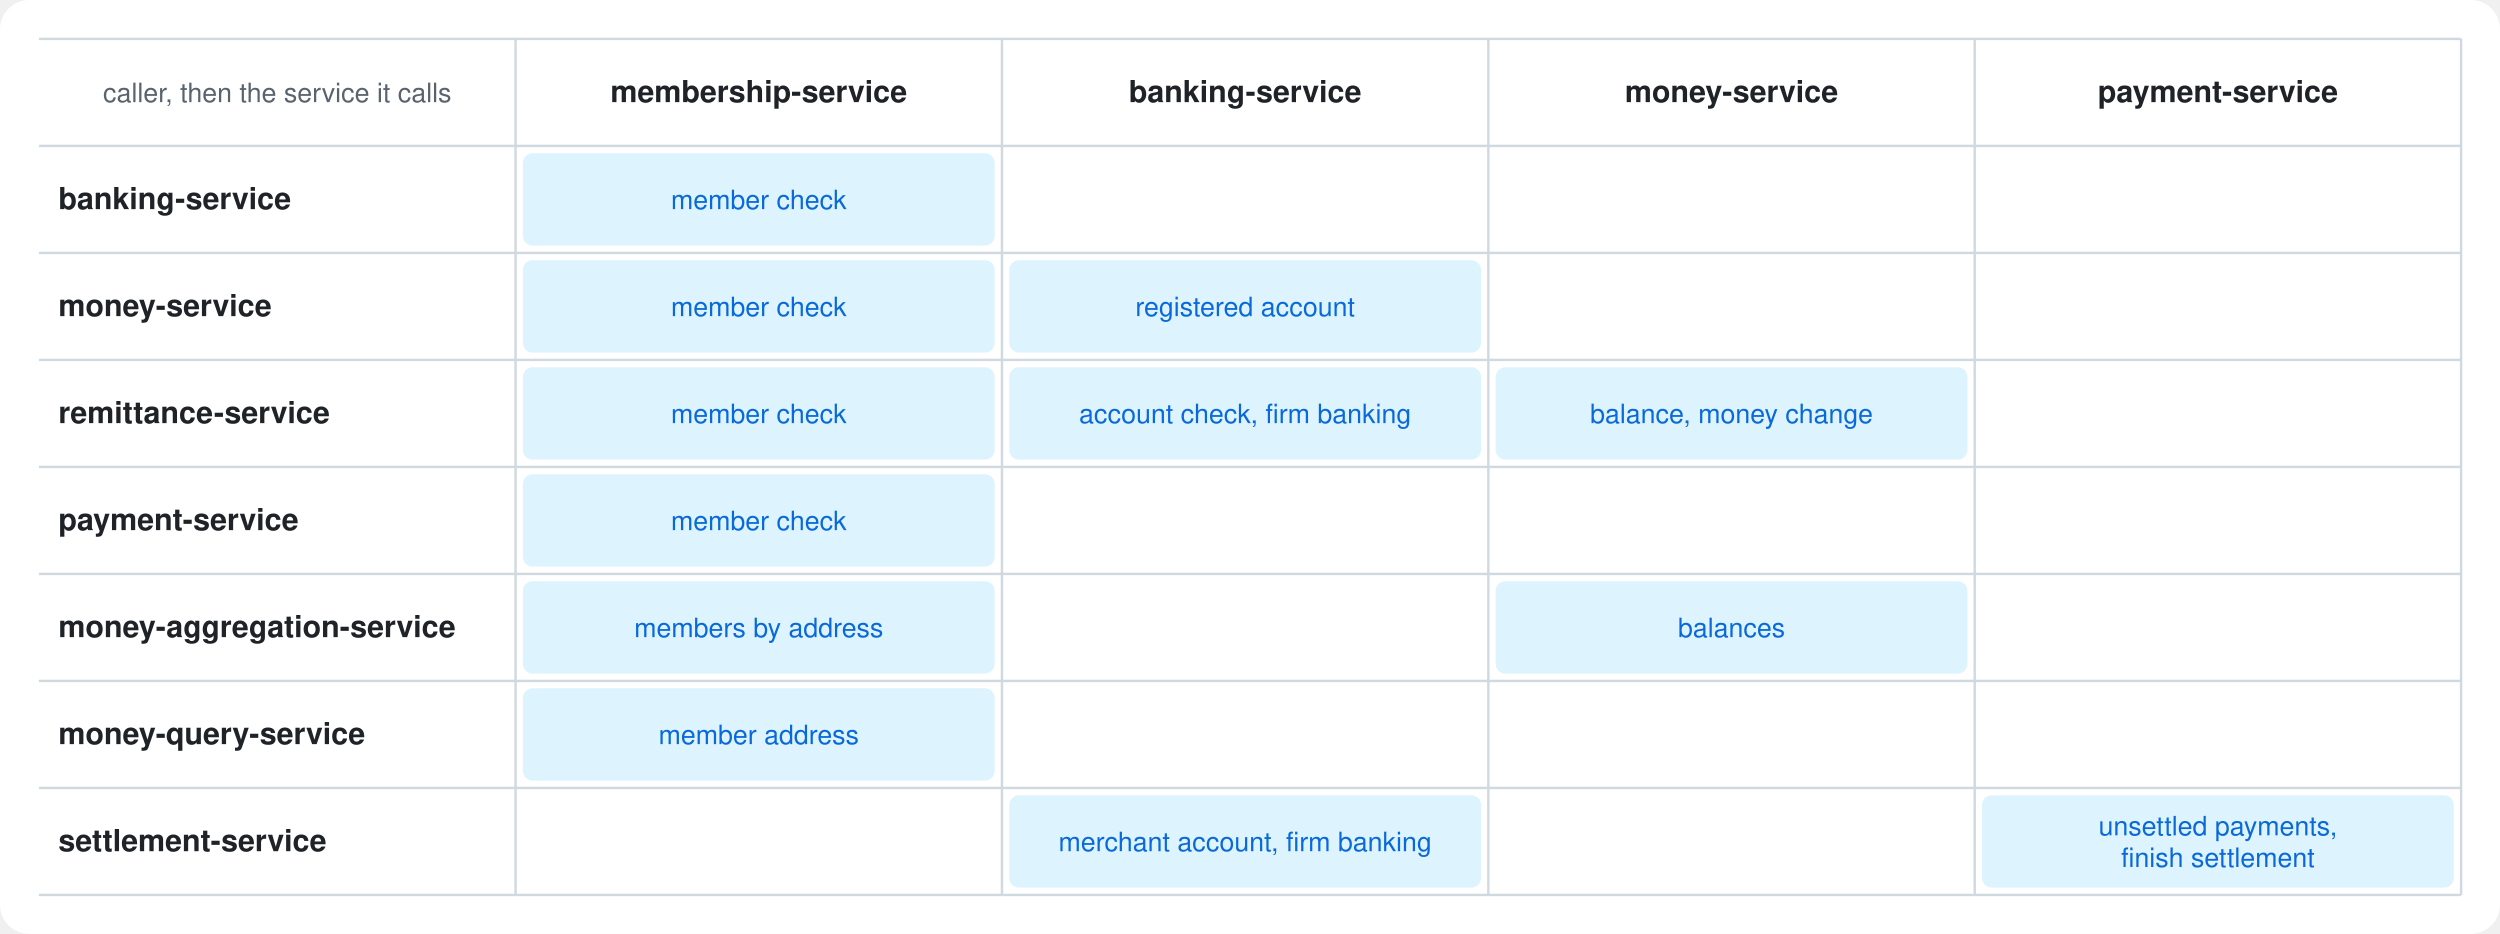
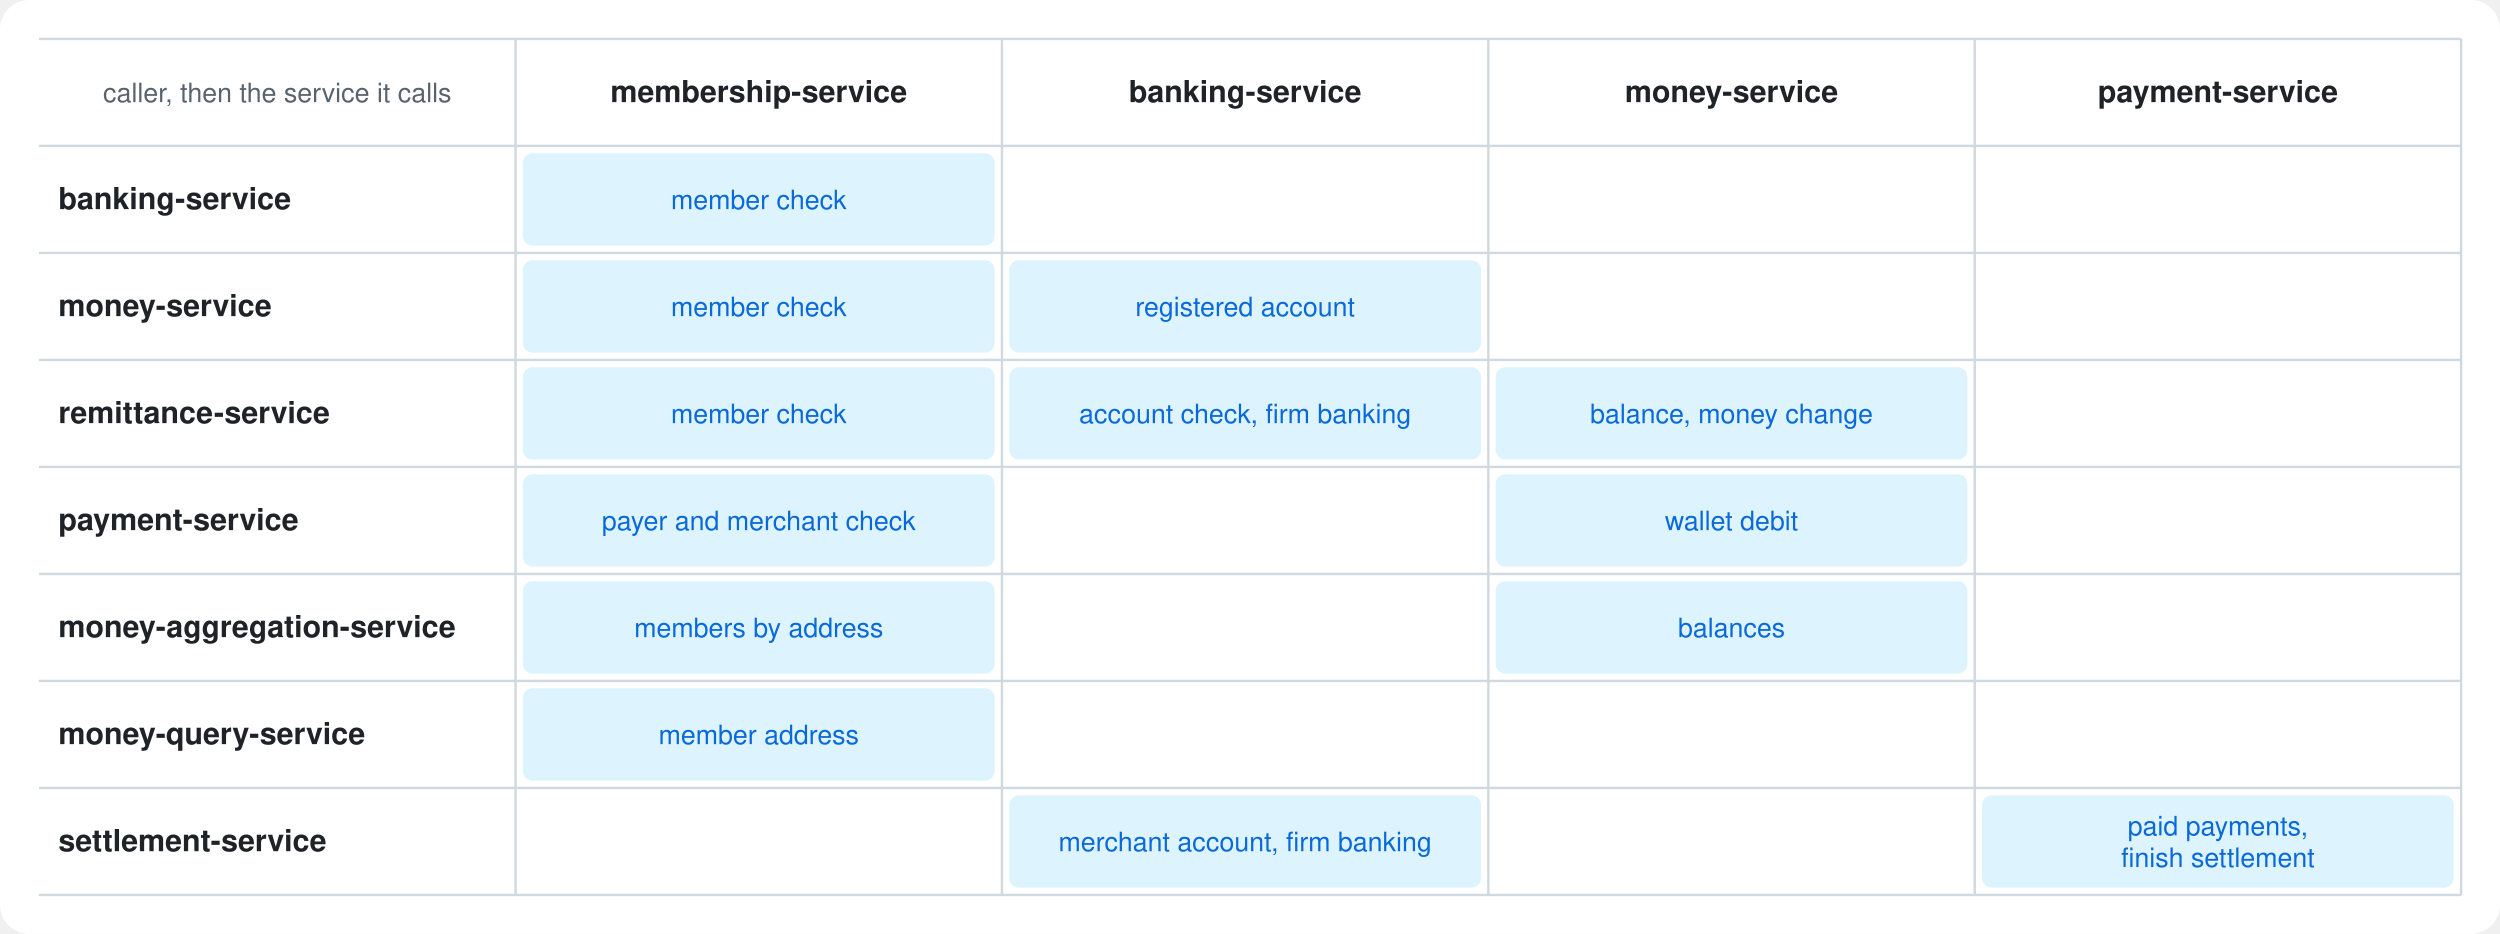
<svg xmlns="http://www.w3.org/2000/svg" viewBox="0 0 1028 384" width="1028" height="384" role="img" aria-labelledby="title desc" font-family="-apple-system,BlinkMacSystemFont,Segoe UI,Helvetica,Arial,sans-serif">
  <style>
.bg{fill:#ffffff}
.box{fill:#f6f8fa;stroke:#8c959f;stroke-width:1.2}
.t{fill:#1f2328;font-size:12.5px;font-weight:600;text-anchor:middle}
.s{fill:#59636e;font-size:11px;text-anchor:middle}
.l{font-size:11px}
.grid{stroke:#d1d9e0;stroke-width:1}
.cell{fill:#ddf4ff}
.blue{stroke:#0969da;fill:none;stroke-width:1.6}.bluef{fill:#0969da}.bluebox{fill:#ddf4ff;stroke:#0969da;stroke-width:1.4}
.orange{stroke:#bc4c00;fill:none;stroke-width:1.6}.orangef{fill:#bc4c00}.orangebox{fill:#fff1e5;stroke:#bc4c00;stroke-width:1.4}
.purple{stroke:#8250df;fill:none;stroke-width:1.6}.purplef{fill:#8250df}.purplebox{fill:#fbefff;stroke:#8250df;stroke-width:1.4}
.green{stroke:#1a7f37;fill:none;stroke-width:1.6}.greenf{fill:#1a7f37}.greenbox{fill:#dafbe1;stroke:#1a7f37;stroke-width:1.4}
.gray{stroke:#6e7781;fill:none;stroke-width:1.4}.grayf{fill:#59636e}
.dashed{stroke-dasharray:5 4}
@media (prefers-color-scheme: dark){
.bg{fill:#0d1117}
.box{fill:#161b22;stroke:#6e7681}.t{fill:#e6edf3}.s{fill:#9198a1}
.grid{stroke:#3d444d}.cell{fill:#0c2d6b}
.blue{stroke:#58a6ff}.bluef{fill:#58a6ff}.bluebox{fill:#0c2d6b;stroke:#58a6ff}
.orange{stroke:#f0883e}.orangef{fill:#f0883e}.orangebox{fill:#5a1e02;stroke:#f0883e}
.purple{stroke:#bc8cff}.purplef{fill:#bc8cff}.purplebox{fill:#2e1461;stroke:#bc8cff}
.green{stroke:#3fb950}.greenf{fill:#3fb950}.greenbox{fill:#04260f;stroke:#3fb950}
.gray{stroke:#8b949e}.grayf{fill:#9198a1}}
</style>
  <rect class="bg" x="0" y="0" width="1028" height="384" rx="12" />
  <text class="t" x="312" y="42">membership-service</text>
  <text class="t" x="512" y="42">banking-service</text>
  <text class="t" x="712" y="42">money-service</text>
  <text class="t" x="912" y="42">payment-service</text>
  <text class="s" x="114" y="42">caller, then the service it calls</text>
  <text class="t" x="24" y="86" style="text-anchor:start">banking-service</text>
  <rect class="cell" x="215" y="63" width="194" height="38" rx="4" />
  <text class="l bluef" text-anchor="middle" x="312" y="86">member check</text>
  <text class="t" x="24" y="130" style="text-anchor:start">money-service</text>
  <rect class="cell" x="215" y="107" width="194" height="38" rx="4" />
  <text class="l bluef" text-anchor="middle" x="312" y="130">member check</text>
  <rect class="cell" x="415" y="107" width="194" height="38" rx="4" />
  <text class="l bluef" text-anchor="middle" x="512" y="130">registered account</text>
  <text class="t" x="24" y="174" style="text-anchor:start">remittance-service</text>
  <rect class="cell" x="215" y="151" width="194" height="38" rx="4" />
  <text class="l bluef" text-anchor="middle" x="312" y="174">member check</text>
  <rect class="cell" x="415" y="151" width="194" height="38" rx="4" />
  <text class="l bluef" text-anchor="middle" x="512" y="174">account check, firm banking</text>
  <rect class="cell" x="615" y="151" width="194" height="38" rx="4" />
  <text class="l bluef" text-anchor="middle" x="712" y="174">balance, money change</text>
  <text class="t" x="24" y="218" style="text-anchor:start">payment-service</text>
  <rect class="cell" x="215" y="195" width="194" height="38" rx="4" />
-   <text class="l bluef" text-anchor="middle" x="312" y="218">member check</text>
+   <text class="l bluef" text-anchor="middle" x="312" y="218">payer and merchant check</text>
+   <rect class="cell" x="615" y="195" width="194" height="38" rx="4" />
+   <text class="l bluef" text-anchor="middle" x="712" y="218">wallet debit</text>
  <text class="t" x="24" y="262" style="text-anchor:start">money-aggregation-service</text>
  <rect class="cell" x="215" y="239" width="194" height="38" rx="4" />
  <text class="l bluef" text-anchor="middle" x="312" y="262">members by address</text>
  <rect class="cell" x="615" y="239" width="194" height="38" rx="4" />
  <text class="l bluef" text-anchor="middle" x="712" y="262">balances</text>
  <text class="t" x="24" y="306" style="text-anchor:start">money-query-service</text>
  <rect class="cell" x="215" y="283" width="194" height="38" rx="4" />
  <text class="l bluef" text-anchor="middle" x="312" y="306">member address</text>
  <text class="t" x="24" y="350" style="text-anchor:start">settlement-service</text>
  <rect class="cell" x="415" y="327" width="194" height="38" rx="4" />
  <text class="l bluef" text-anchor="middle" x="512" y="350">merchant account, firm banking</text>
  <rect class="cell" x="815" y="327" width="194" height="38" rx="4" />
-   <text class="l bluef" text-anchor="middle" x="912" y="343.5">unsettled payments,</text>
+   <text class="l bluef" text-anchor="middle" x="912" y="343.5">paid payments,</text>
  <text class="l bluef" text-anchor="middle" x="912" y="356.5">finish settlement</text>
  <path class="grid" d="M16 16 H1012" />
  <path class="grid" d="M16 60 H1012" />
  <path class="grid" d="M16 104 H1012" />
  <path class="grid" d="M16 148 H1012" />
  <path class="grid" d="M16 192 H1012" />
  <path class="grid" d="M16 236 H1012" />
  <path class="grid" d="M16 280 H1012" />
  <path class="grid" d="M16 324 H1012" />
  <path class="grid" d="M16 368 H1012" />
  <path class="grid" d="M212 16 V368" />
  <path class="grid" d="M412 16 V368" />
  <path class="grid" d="M612 16 V368" />
  <path class="grid" d="M812 16 V368" />
  <path class="grid" d="M1012 16 V368" />
</svg>
